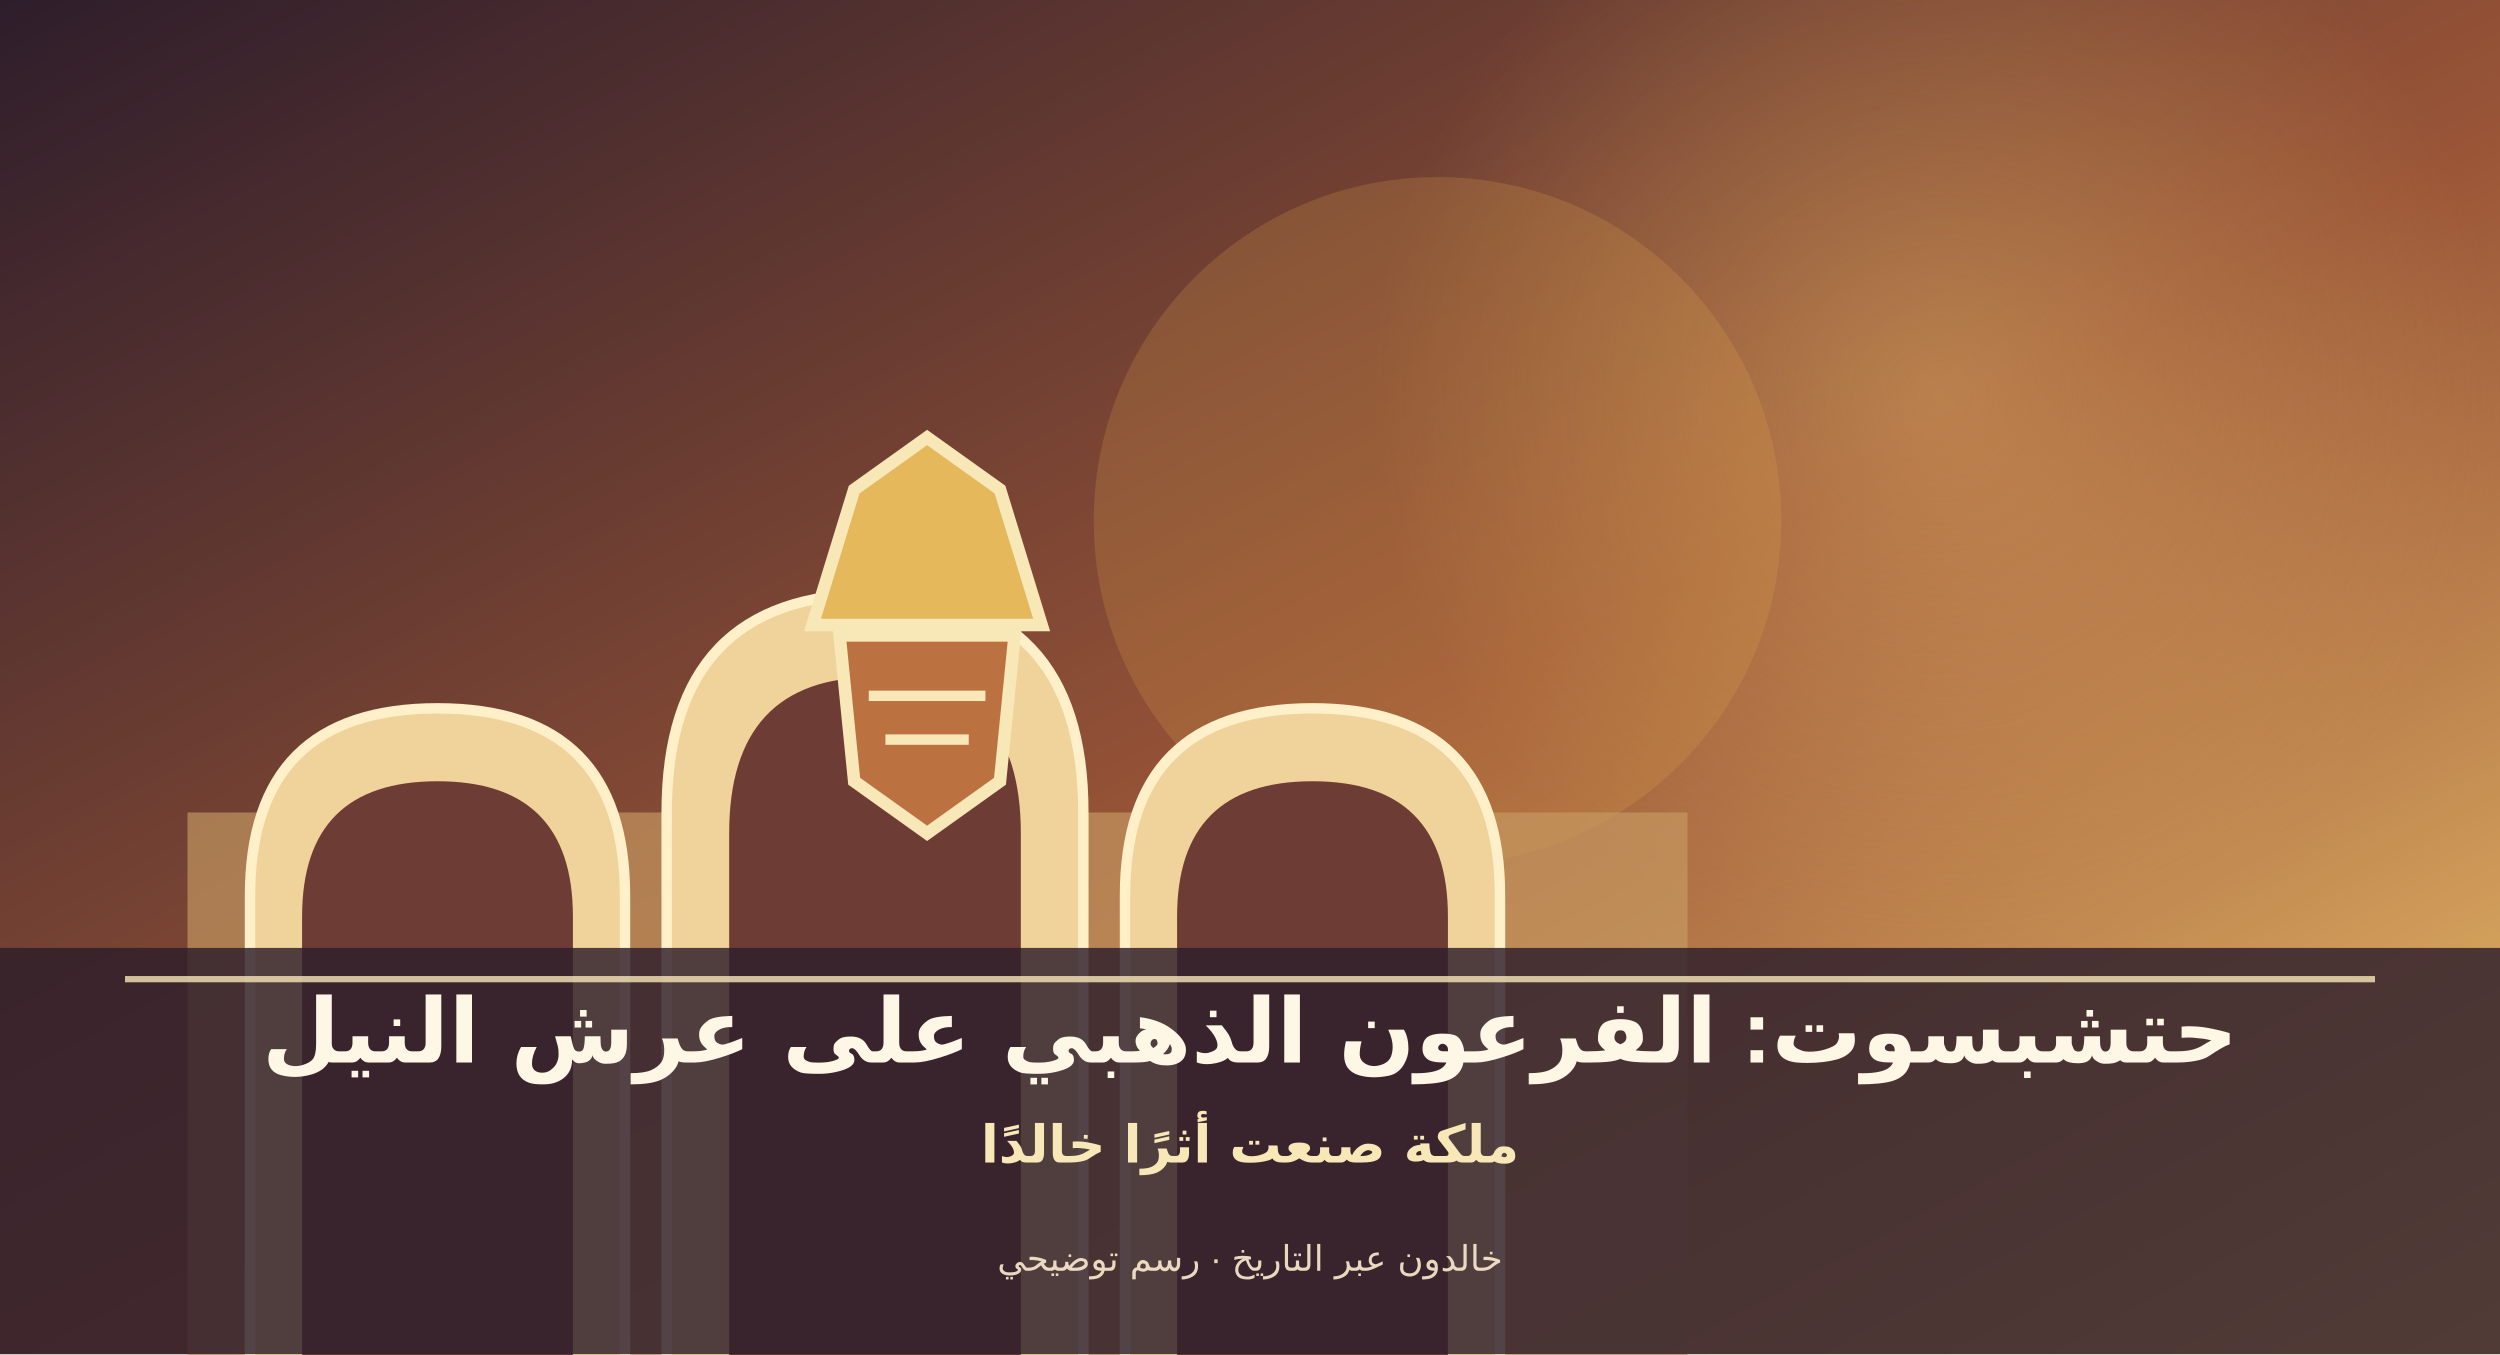
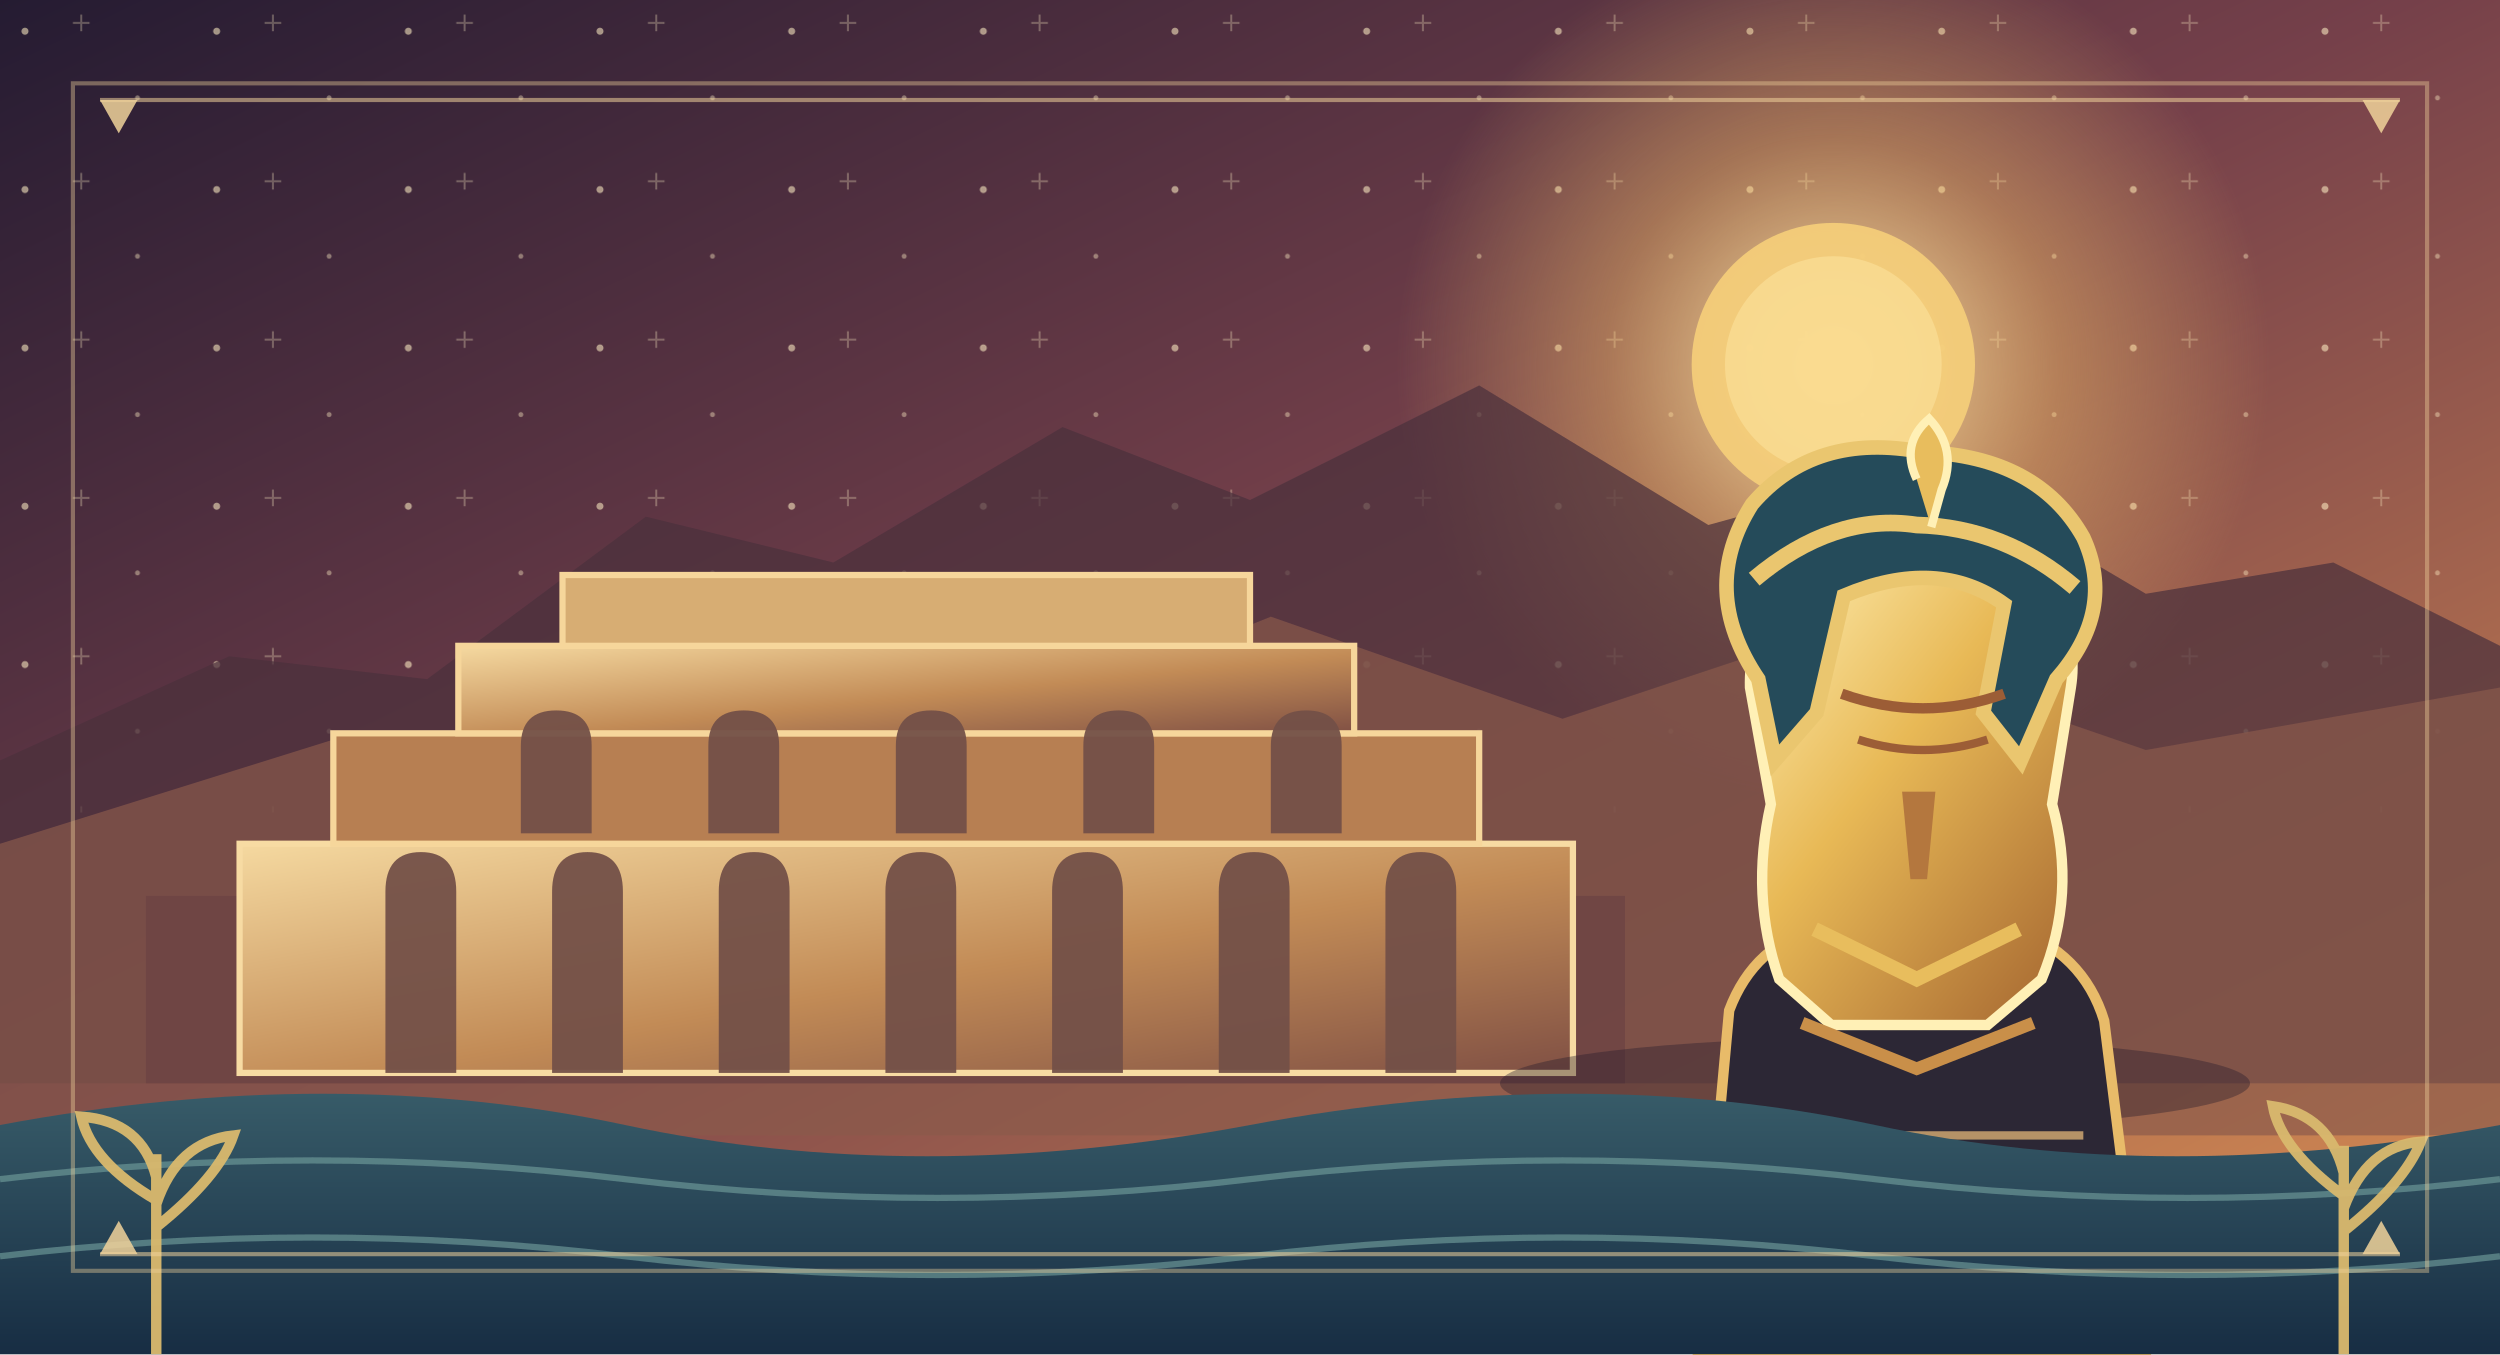
- <svg xmlns="http://www.w3.org/2000/svg" width="1200" height="650" viewBox="0 0 1200 650" role="img" aria-labelledby="title desc">
+ <svg xmlns="http://www.w3.org/2000/svg" width="1200" height="650" viewBox="0 0 1200 650" role="presentation" aria-hidden="true">
  <defs>
-     <linearGradient id="bg" x1="0" y1="0" x2="1" y2="1">
-       <stop stop-color="#2d1d2b" />
-       <stop offset=".55" stop-color="#9a5537" />
-       <stop offset="1" stop-color="#f0c66e" />
+     <linearGradient id="sky" x1="0" y1="0" x2="0.9" y2="1">
+       <stop stop-color="#241b32" />
+       <stop offset=".48" stop-color="#75404a" />
+       <stop offset="1" stop-color="#d58b52" />
    </linearGradient>
-     <radialGradient id="glow">
-       <stop stop-color="#f0c66e" stop-opacity=".4" />
-       <stop offset="1" stop-color="#f0c66e" stop-opacity="0" />
+     <linearGradient id="stone" x1="0" y1="0" x2="1" y2="1">
+       <stop stop-color="#f5d9a0" />
+       <stop offset=".55" stop-color="#c28b56" />
+       <stop offset="1" stop-color="#805044" />
+     </linearGradient>
+     <linearGradient id="gold" x1="0" y1="0" x2="0.9" y2="1">
+       <stop stop-color="#fff0b5" />
+       <stop offset=".45" stop-color="#e8b956" />
+       <stop offset="1" stop-color="#a86a32" />
+     </linearGradient>
+     <linearGradient id="water" x1="0" y1="0" x2="0" y2="1">
+       <stop stop-color="#375b68" />
+       <stop offset="1" stop-color="#172d43" />
+     </linearGradient>
+     <radialGradient id="sun">
+       <stop stop-color="#fff2bd" stop-opacity=".95" />
+       <stop offset=".52" stop-color="#f6c46b" stop-opacity=".42" />
+       <stop offset="1" stop-color="#f6c46b" stop-opacity="0" />
    </radialGradient>
+     <pattern id="stars" width="92" height="76" patternUnits="userSpaceOnUse">
+       <circle cx="12" cy="15" r="1.7" fill="#fff0c5" opacity=".7" />
+       <circle cx="66" cy="47" r="1.2" fill="#fff0c5" opacity=".5" />
+       <path d="M39 7v8m-4-4h8" stroke="#fff0c5" stroke-width="1" opacity=".35" />
+     </pattern>
+     <filter id="soft">
+       <feGaussianBlur stdDeviation="18" />
+     </filter>
  </defs>
-   <rect width="1200" height="650" fill="url(#bg)" />
-   <circle cx="930" cy="190" r="270" fill="url(#glow)" />
-   <circle cx="690" cy="250" r="165" fill="#e8a94d" opacity=".2" />
-   <path d="M90 720V390H810V720Z" fill="#c89b62" opacity=".65" />
-   <g fill="#efd39a" stroke="#fff0c9" stroke-width="5">
-     <path d="M120 720V430Q120 340 210 340Q300 340 300 430V720Z" />
-     <path d="M320 720V390Q320 285 420 285Q520 285 520 390V720Z" />
-     <path d="M540 720V430Q540 340 630 340Q720 340 720 430V720Z" />
+   <rect width="1200" height="650" fill="url(#sky)" />
+   <rect width="1200" height="390" fill="url(#stars)" opacity=".8" />
+   <circle cx="880" cy="175" r="210" fill="url(#sun)" />
+   <circle cx="880" cy="175" r="68" fill="#f5ce79" opacity=".92" />
+   <circle cx="880" cy="175" r="52" fill="#ffe8a7" opacity=".45" />
+   <path d="M0 365L110 315 205 326 310 248 400 270 510 205 600 240 710 185 820 252 925 223 1030 285 1120 270 1200 310V520H0Z" fill="#4b303c" opacity=".72" />
+   <path d="M0 405L160 355 260 370 370 315 490 344 610 296 750 345 870 305 1030 360 1200 330V545H0Z" fill="#8a594b" opacity=".68" />
+   <path d="M70 520V430H780V520Z" fill="#6b4243" opacity=".7" />
+   <path d="M115 515V405H755V515Z" fill="url(#stone)" stroke="#f7dba3" stroke-width="3" />
+   <path d="M160 405V352H710V405Z" fill="#b77f52" stroke="#f6d69b" stroke-width="3" />
+   <path d="M220 352V310H650V352Z" fill="url(#stone)" stroke="#f6d69b" stroke-width="3" />
+   <path d="M270 310V276H600V310Z" fill="#d7ad73" stroke="#f6d69b" stroke-width="3" />
+   <g fill="#735047" opacity=".94">
+     <path d="M185 515V428Q185 409 202 409Q219 409 219 428V515Z" />
+     <path d="M265 515V428Q265 409 282 409Q299 409 299 428V515Z" />
+     <path d="M345 515V428Q345 409 362 409Q379 409 379 428V515Z" />
+     <path d="M425 515V428Q425 409 442 409Q459 409 459 428V515Z" />
+     <path d="M505 515V428Q505 409 522 409Q539 409 539 428V515Z" />
+     <path d="M585 515V428Q585 409 602 409Q619 409 619 428V515Z" />
+     <path d="M665 515V428Q665 409 682 409Q699 409 699 428V515Z" />
+     <path d="M250 400V358Q250 341 267 341Q284 341 284 358V400Z" />
+     <path d="M340 400V358Q340 341 357 341Q374 341 374 358V400Z" />
+     <path d="M430 400V358Q430 341 447 341Q464 341 464 358V400Z" />
+     <path d="M520 400V358Q520 341 537 341Q554 341 554 358V400Z" />
+     <path d="M610 400V358Q610 341 627 341Q644 341 644 358V400Z" />
  </g>
-   <g fill="#6d3c35">
-     <path d="M145 720V440Q145 375 210 375Q275 375 275 440V720Z" />
-     <path d="M350 720V400Q350 325 420 325Q490 325 490 400V720Z" />
-     <path d="M565 720V440Q565 375 630 375Q695 375 695 440V720Z" />
+   <ellipse cx="900" cy="520" rx="180" ry="22" fill="#241b2b" opacity=".38" />
+   <path d="M815 650L830 485Q842 453 874 445L874 405H965L965 445Q1000 457 1010 490L1030 650Z" fill="#2c2735" stroke="#e8bb69" stroke-width="5" />
+   <path d="M854 470Q840 430 850 386L840 330Q839 289 879 269L961 269Q1000 292 994 330L985 386Q997 429 980 470L954 492H879Z" fill="url(#gold)" stroke="#fff0b6" stroke-width="5" />
+   <path d="M844 326Q815 283 841 242Q871 207 923 217Q978 219 1000 258Q1016 293 987 326L970 365L952 342L962 290Q930 267 885 286L872 342L852 365Z" fill="#254b5a" stroke="#eac66f" stroke-width="7" />
+   <path d="M842 278Q880 246 920 252Q962 253 996 282" fill="none" stroke="#eac66f" stroke-width="8" />
+   <path d="M920 230Q912 213 926 201Q940 216 932 235L927 253" fill="#e8bd5d" stroke="#fff0b6" stroke-width="4" />
+   <path d="M884 333Q923 347 962 333" fill="none" stroke="#9c5d36" stroke-width="5" />
+   <path d="M892 355Q923 365 954 355" fill="none" stroke="#9c5d36" stroke-width="4" />
+   <path d="M913 380L929 380L925 422L917 422Z" fill="#b4773e" />
+   <path d="M871 446L920 470L969 446" fill="none" stroke="#e8bd5d" stroke-width="7" />
+   <path d="M865 491L920 513L976 491" fill="none" stroke="#c98f49" stroke-width="6" />
+   <path d="M850 545H1000M844 572H1007M839 599H1014" stroke="#d7ad73" stroke-width="4" opacity=".8" />
+   <path d="M0 540Q160 510 300 540T600 540T900 540T1200 540V650H0Z" fill="url(#water)" />
+   <path d="M0 566Q150 548 300 566T600 566T900 566T1200 566M0 603Q150 585 300 603T600 603T900 603T1200 603" fill="none" stroke="#6f9b9a" stroke-width="3" opacity=".65" />
+   <g stroke="#d9b96d" stroke-width="5" fill="none" opacity=".95">
+     <path d="M75 650V554M75 576Q44 558 39 536Q68 538 75 565M75 589Q105 565 112 545Q85 548 75 578" />
+     <path d="M1125 650V550M1125 574Q1095 552 1091 531Q1118 535 1125 563M1125 591Q1154 568 1162 548Q1136 550 1125 580" />
  </g>
-   <path d="M50 740H850M80 770H820M120 800H780" stroke="#f6d78e" stroke-width="9" />
-   <g transform="translate(445 330)">
-     <path d="M-55 -30L-35 -95L0 -120L35 -95L55 -30Z" fill="#e6b85c" stroke="#f8e7b7" stroke-width="6" />
-     <path d="M-42 -25L-35 45L0 70L35 45L42 -25Z" fill="#bc7140" stroke="#f8e7b7" stroke-width="6" />
-     <path d="M-28 4H28M-20 25H20" stroke="#f8e7b7" stroke-width="5" />
+   <path d="M35 40H1165V610H35Z" fill="none" stroke="#f0d29a" stroke-width="2" opacity=".4" />
+   <path d="M48 48H1152M48 602H1152" stroke="#f0d29a" stroke-width="2" opacity=".55" />
+   <g fill="#f0d29a" opacity=".85">
+     <path d="M48 48l18 0-9 16z" />
+     <path d="M1152 48h-18l9 16z" />
+     <path d="M48 602h18l-9-16z" />
+     <path d="M1152 602h-18l9-16z" />
  </g>
-   <rect x="0" y="455" width="1200" height="195" fill="#2d1d2b" opacity=".82" />
-   <path d="M60 470H1140" stroke="#f8e7b7" stroke-width="3" opacity=".8" />
-   <text x="50%" y="510" text-anchor="middle" fill="#fff7e6" font-family="Cairo,Arial,sans-serif" font-size="43" font-weight="800">حتشبسوت: الفرعون الذهبي على عرش النيل</text>
-   <text x="50%" y="558" text-anchor="middle" fill="#f8e7b7" font-family="Cairo,Arial,sans-serif" font-size="25" font-weight="700">ملكة صنعت أثرًا خالدًا</text>
-   <text x="50%" y="610" text-anchor="middle" fill="#fff0d2" opacity=".88" font-family="Cairo,Arial,sans-serif" font-size="17">خالدون عبر التاريخ · رسم توضيحي</text>
</svg>
